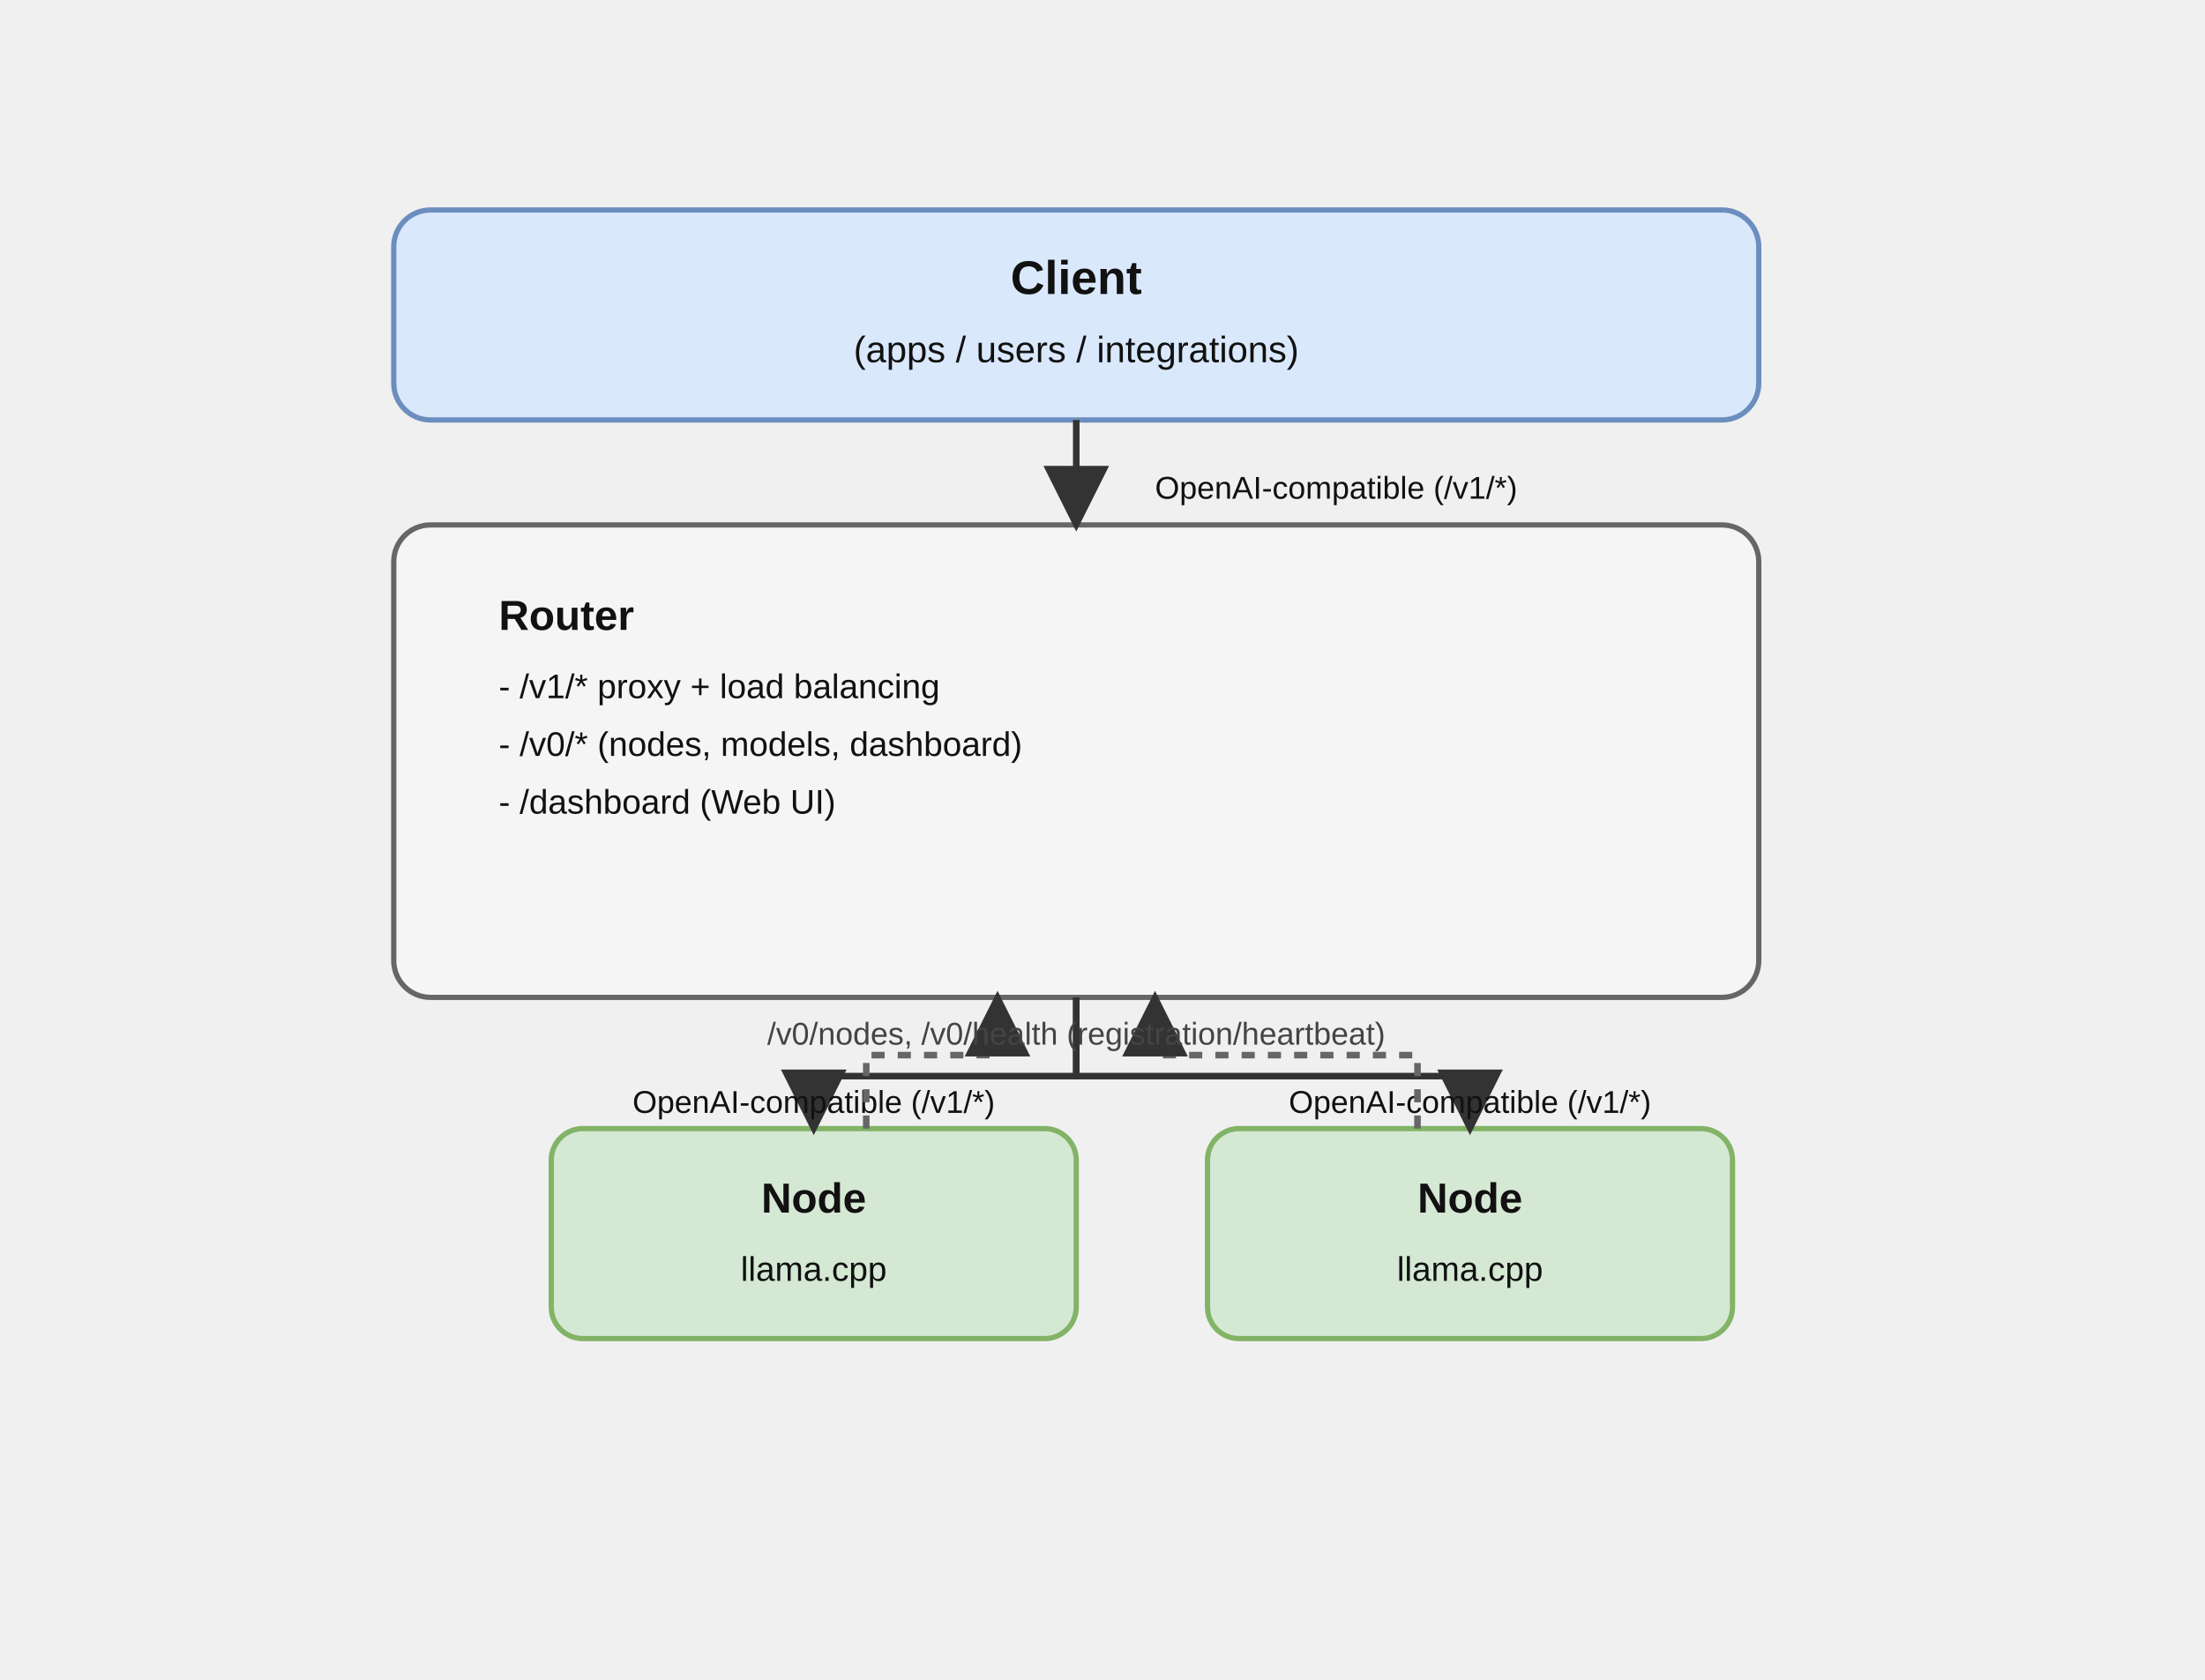
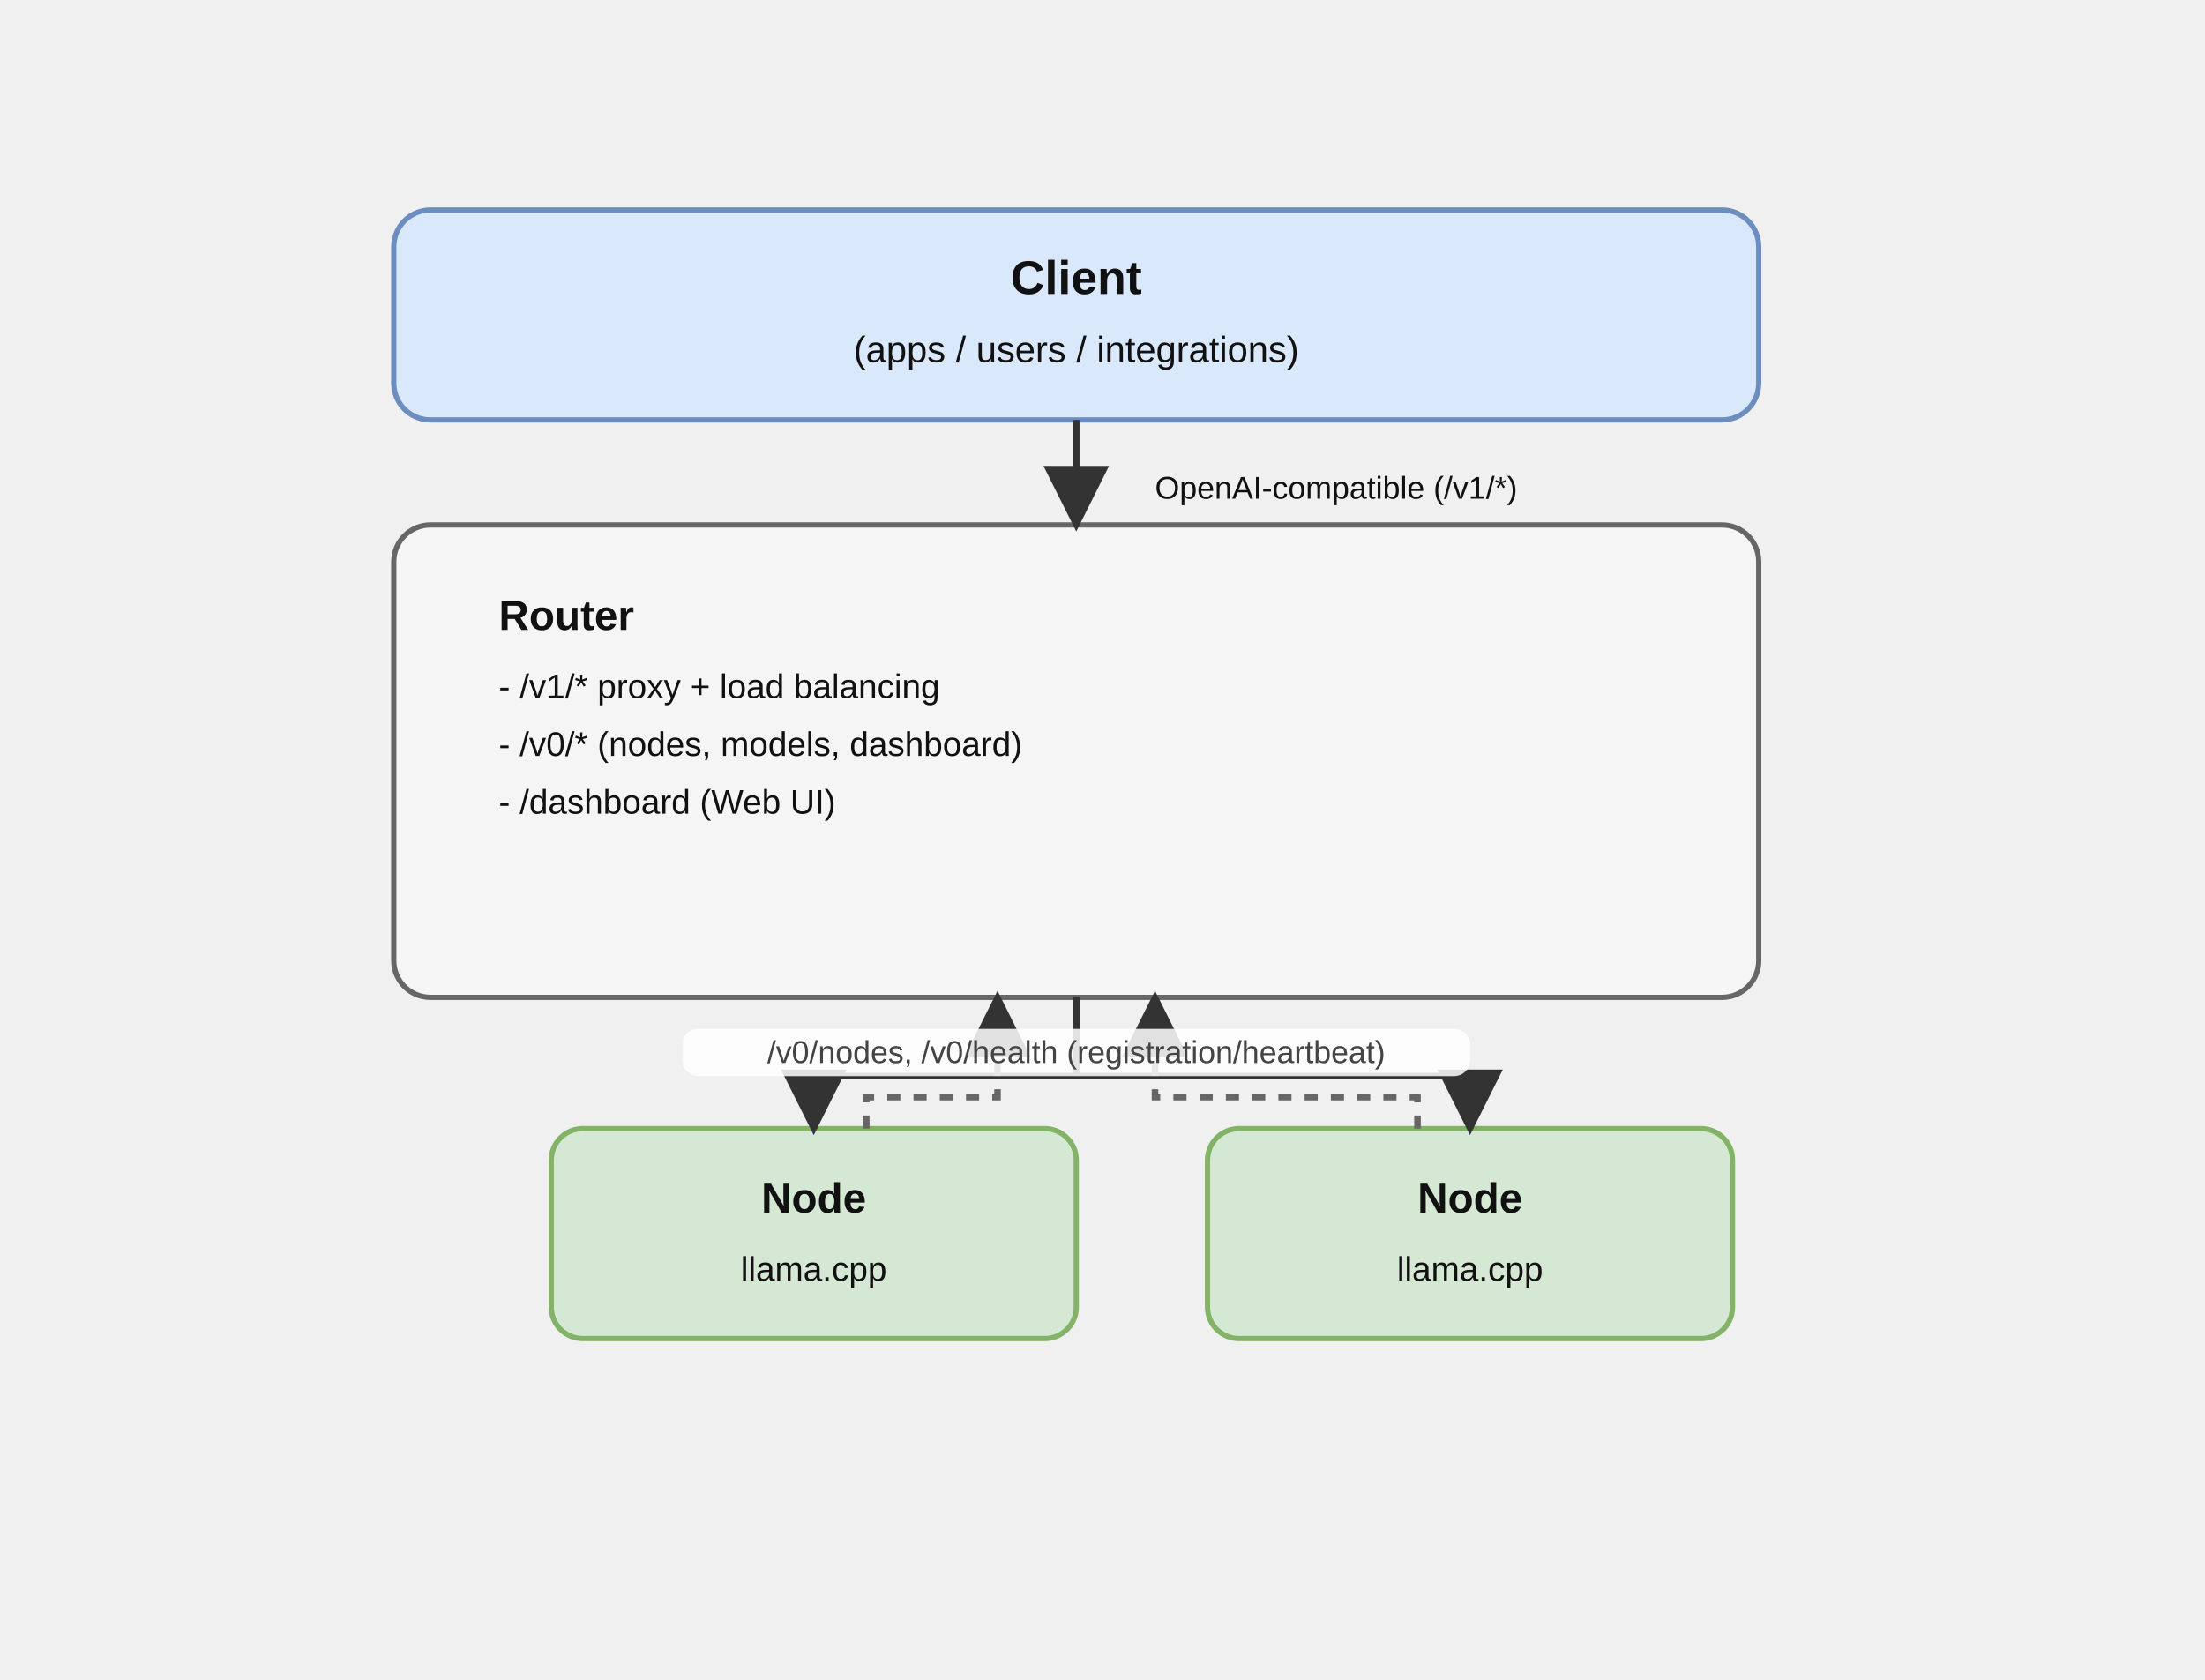
<svg xmlns="http://www.w3.org/2000/svg" width="840" height="640" viewBox="0 0 840 640">
  <defs>
    <marker id="arrow" markerWidth="10" markerHeight="10" refX="9" refY="5" orient="auto" markerUnits="strokeWidth">
      <path d="M0,0 L10,5 L0,10 Z" fill="#333333" />
    </marker>
  </defs>
  <rect x="150" y="80" width="520" height="80" rx="14" ry="14" fill="#dae8fc" stroke="#6c8ebf" stroke-width="2" />
  <text x="410" y="112" font-family="Noto Sans JP, Arial, sans-serif" font-size="18" font-weight="600" text-anchor="middle" fill="#111111">Client</text>
  <text x="410" y="138" font-family="Noto Sans JP, Arial, sans-serif" font-size="14" text-anchor="middle" fill="#111111">(apps / users / integrations)</text>
  <rect x="150" y="200" width="520" height="180" rx="14" ry="14" fill="#f5f5f5" stroke="#666666" stroke-width="2" />
  <text x="190" y="240" font-family="Noto Sans JP, Arial, sans-serif" font-size="16" font-weight="600" text-anchor="start" fill="#111111">Router</text>
  <text x="190" y="266" font-family="Noto Sans JP, Arial, sans-serif" font-size="13" text-anchor="start" fill="#111111">- /v1/* proxy + load balancing</text>
  <text x="190" y="288" font-family="Noto Sans JP, Arial, sans-serif" font-size="13" text-anchor="start" fill="#111111">- /v0/* (nodes, models, dashboard)</text>
  <text x="190" y="310" font-family="Noto Sans JP, Arial, sans-serif" font-size="13" text-anchor="start" fill="#111111">- /dashboard (Web UI)</text>
  <rect x="210" y="430" width="200" height="80" rx="12" ry="12" fill="#d5e8d4" stroke="#82b366" stroke-width="2" />
  <text x="310" y="462" font-family="Noto Sans JP, Arial, sans-serif" font-size="16" font-weight="600" text-anchor="middle" fill="#111111">Node</text>
  <text x="310" y="488" font-family="Noto Sans JP, Arial, sans-serif" font-size="13" text-anchor="middle" fill="#111111">llama.cpp</text>
  <rect x="460" y="430" width="200" height="80" rx="12" ry="12" fill="#d5e8d4" stroke="#82b366" stroke-width="2" />
  <text x="560" y="462" font-family="Noto Sans JP, Arial, sans-serif" font-size="16" font-weight="600" text-anchor="middle" fill="#111111">Node</text>
  <text x="560" y="488" font-family="Noto Sans JP, Arial, sans-serif" font-size="13" text-anchor="middle" fill="#111111">llama.cpp</text>
  <path d="M410 160 L410 200" fill="none" stroke="#333333" stroke-width="2.5" marker-end="url(#arrow)" />
  <text x="440" y="190" font-family="Noto Sans JP, Arial, sans-serif" font-size="12" text-anchor="start" fill="#111111">OpenAI-compatible (/v1/*)</text>
  <path d="M410 380 L410 410 L310 410 L310 430" fill="none" stroke="#333333" stroke-width="2.5" marker-end="url(#arrow)" />
-   <text x="310" y="424" font-family="Noto Sans JP, Arial, sans-serif" font-size="12" text-anchor="middle" fill="#111111">OpenAI-compatible (/v1/*)</text>
  <path d="M410 380 L410 410 L560 410 L560 430" fill="none" stroke="#333333" stroke-width="2.5" marker-end="url(#arrow)" />
-   <text x="560" y="424" font-family="Noto Sans JP, Arial, sans-serif" font-size="12" text-anchor="middle" fill="#111111">OpenAI-compatible (/v1/*)</text>
-   <path d="M330 430 L330 402 L380 402 L380 380" fill="none" stroke="#666666" stroke-width="2.5" stroke-dasharray="5 5" marker-end="url(#arrow)" />
-   <path d="M540 430 L540 402 L440 402 L440 380" fill="none" stroke="#666666" stroke-width="2.5" stroke-dasharray="5 5" marker-end="url(#arrow)" />
-   <text x="410" y="398" font-family="Noto Sans JP, Arial, sans-serif" font-size="12" text-anchor="middle" fill="#444444">/v0/nodes, /v0/health (registration/heartbeat)</text>
+   <path d="M330 430 L330 418 L380 418 L380 380" fill="none" stroke="#666666" stroke-width="2.5" stroke-dasharray="5 5" marker-end="url(#arrow)" />
+   <path d="M540 430 L540 418 L440 418 L440 380" fill="none" stroke="#666666" stroke-width="2.5" stroke-dasharray="5 5" marker-end="url(#arrow)" />
+   <rect x="260" y="392" width="300" height="18" rx="6" ry="6" fill="#ffffff" stroke="none" opacity="0.85" />
+   <text x="410" y="405" font-family="Noto Sans JP, Arial, sans-serif" font-size="12" text-anchor="middle" fill="#444444">/v0/nodes, /v0/health (registration/heartbeat)</text>
</svg>
